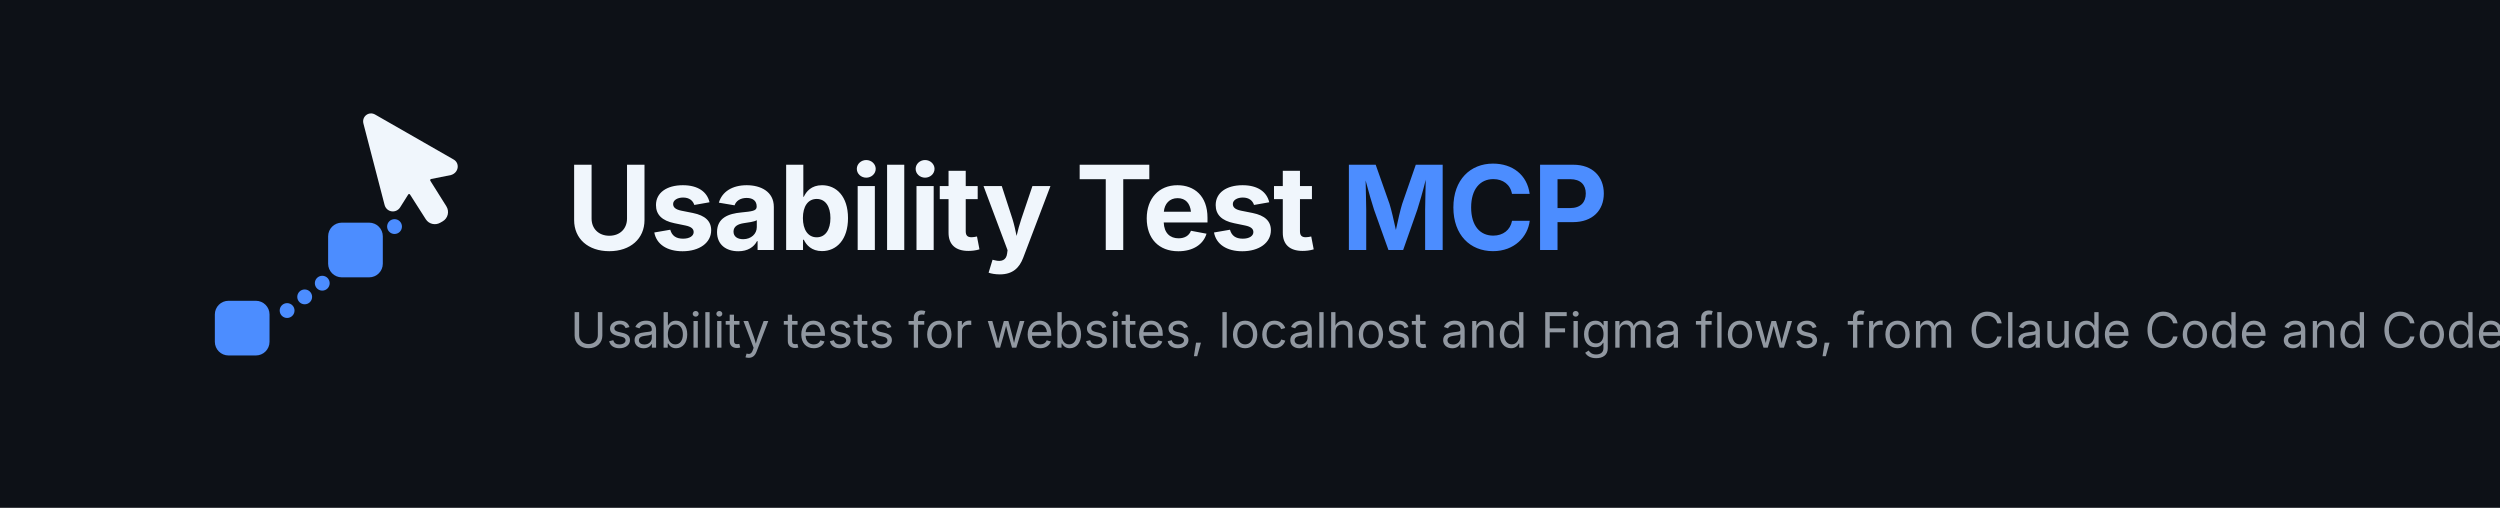
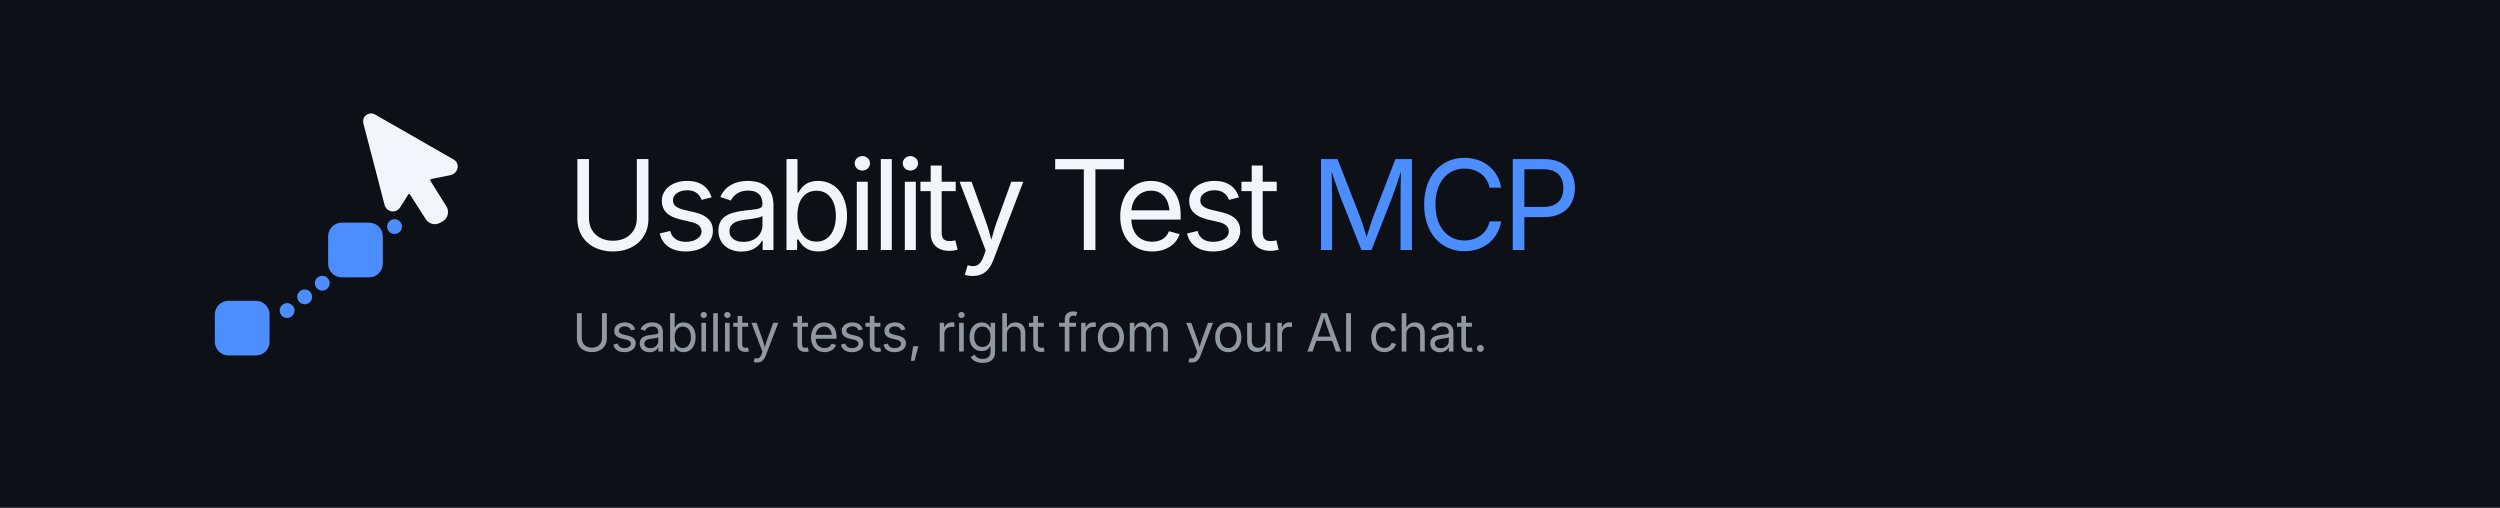
<svg xmlns="http://www.w3.org/2000/svg" width="1280" height="260" viewBox="0 0 1280 260" role="img" aria-label="Usability Test MCP">
  <rect width="1280" height="260" fill="#0d1117" />
  <g transform="translate(92 50) scale(2)">
    <rect x="9" y="52" width="14" height="14" rx="3.5" fill="#4c8dff" />
    <circle cx="27.5" cy="54.5" r="1.9" fill="#4c8dff" />
    <circle cx="32" cy="51" r="1.9" fill="#4c8dff" />
    <circle cx="36.5" cy="47.5" r="1.9" fill="#4c8dff" />
    <rect x="38" y="32" width="14" height="14" rx="3.5" fill="#4c8dff" />
    <circle cx="55" cy="33" r="1.9" fill="#4c8dff" />
    <path transform="translate(47 4) scale(1.75) translate(-50.2 -16.7)" d="m63.36 23.43-11.42-6.54c-0.93-0.54-2.01 0.29-1.71 1.35l3.09 11.88c0.3 1.07 1.65 1.27 2.26 0.36l1.19-1.89c0.06-0.11 0.2-0.11 0.27 0l2.31 3.62c0.45 0.7 1.37 0.91 2.09 0.51l0.37-0.21c0.78-0.45 1.02-1.45 0.54-2.21l-2.33-3.71c-0.08-0.11-0.02-0.25 0.11-0.28l2.91-0.58c1.15-0.35 1.32-1.78 0.32-2.3z" fill="#f0f6fc" />
  </g>
-   <text x="290" y="128" font-family="Inter, -apple-system, BlinkMacSystemFont, 'Segoe UI', Helvetica, Arial, sans-serif" font-size="60" font-weight="700" letter-spacing="-1.2" fill="#f0f6fc">Usability Test <tspan fill="#4c8dff">MCP</tspan>
+   <text x="290" y="128" font-family="Inter, -apple-system, BlinkMacSystemFont, 'Segoe UI', Helvetica, Arial, sans-serif" font-size="64" font-weight="400" letter-spacing="-3.2" fill="#f0f6fc">Usability Test <tspan fill="#4c8dff">MCP</tspan>
  </text>
-   <text x="292" y="178" font-family="Inter, -apple-system, BlinkMacSystemFont, 'Segoe UI', Helvetica, Arial, sans-serif" font-size="25" fill="#9198a1">Usability tests for websites, localhost and Figma flows, from Claude Code and Codex</text>
+   <text x="293" y="180" font-family="Inter, -apple-system, BlinkMacSystemFont, 'Segoe UI', Helvetica, Arial, sans-serif" font-size="27" letter-spacing="-0.5" fill="#9198a1">Usability tests, right from your AI chat.</text>
</svg>
